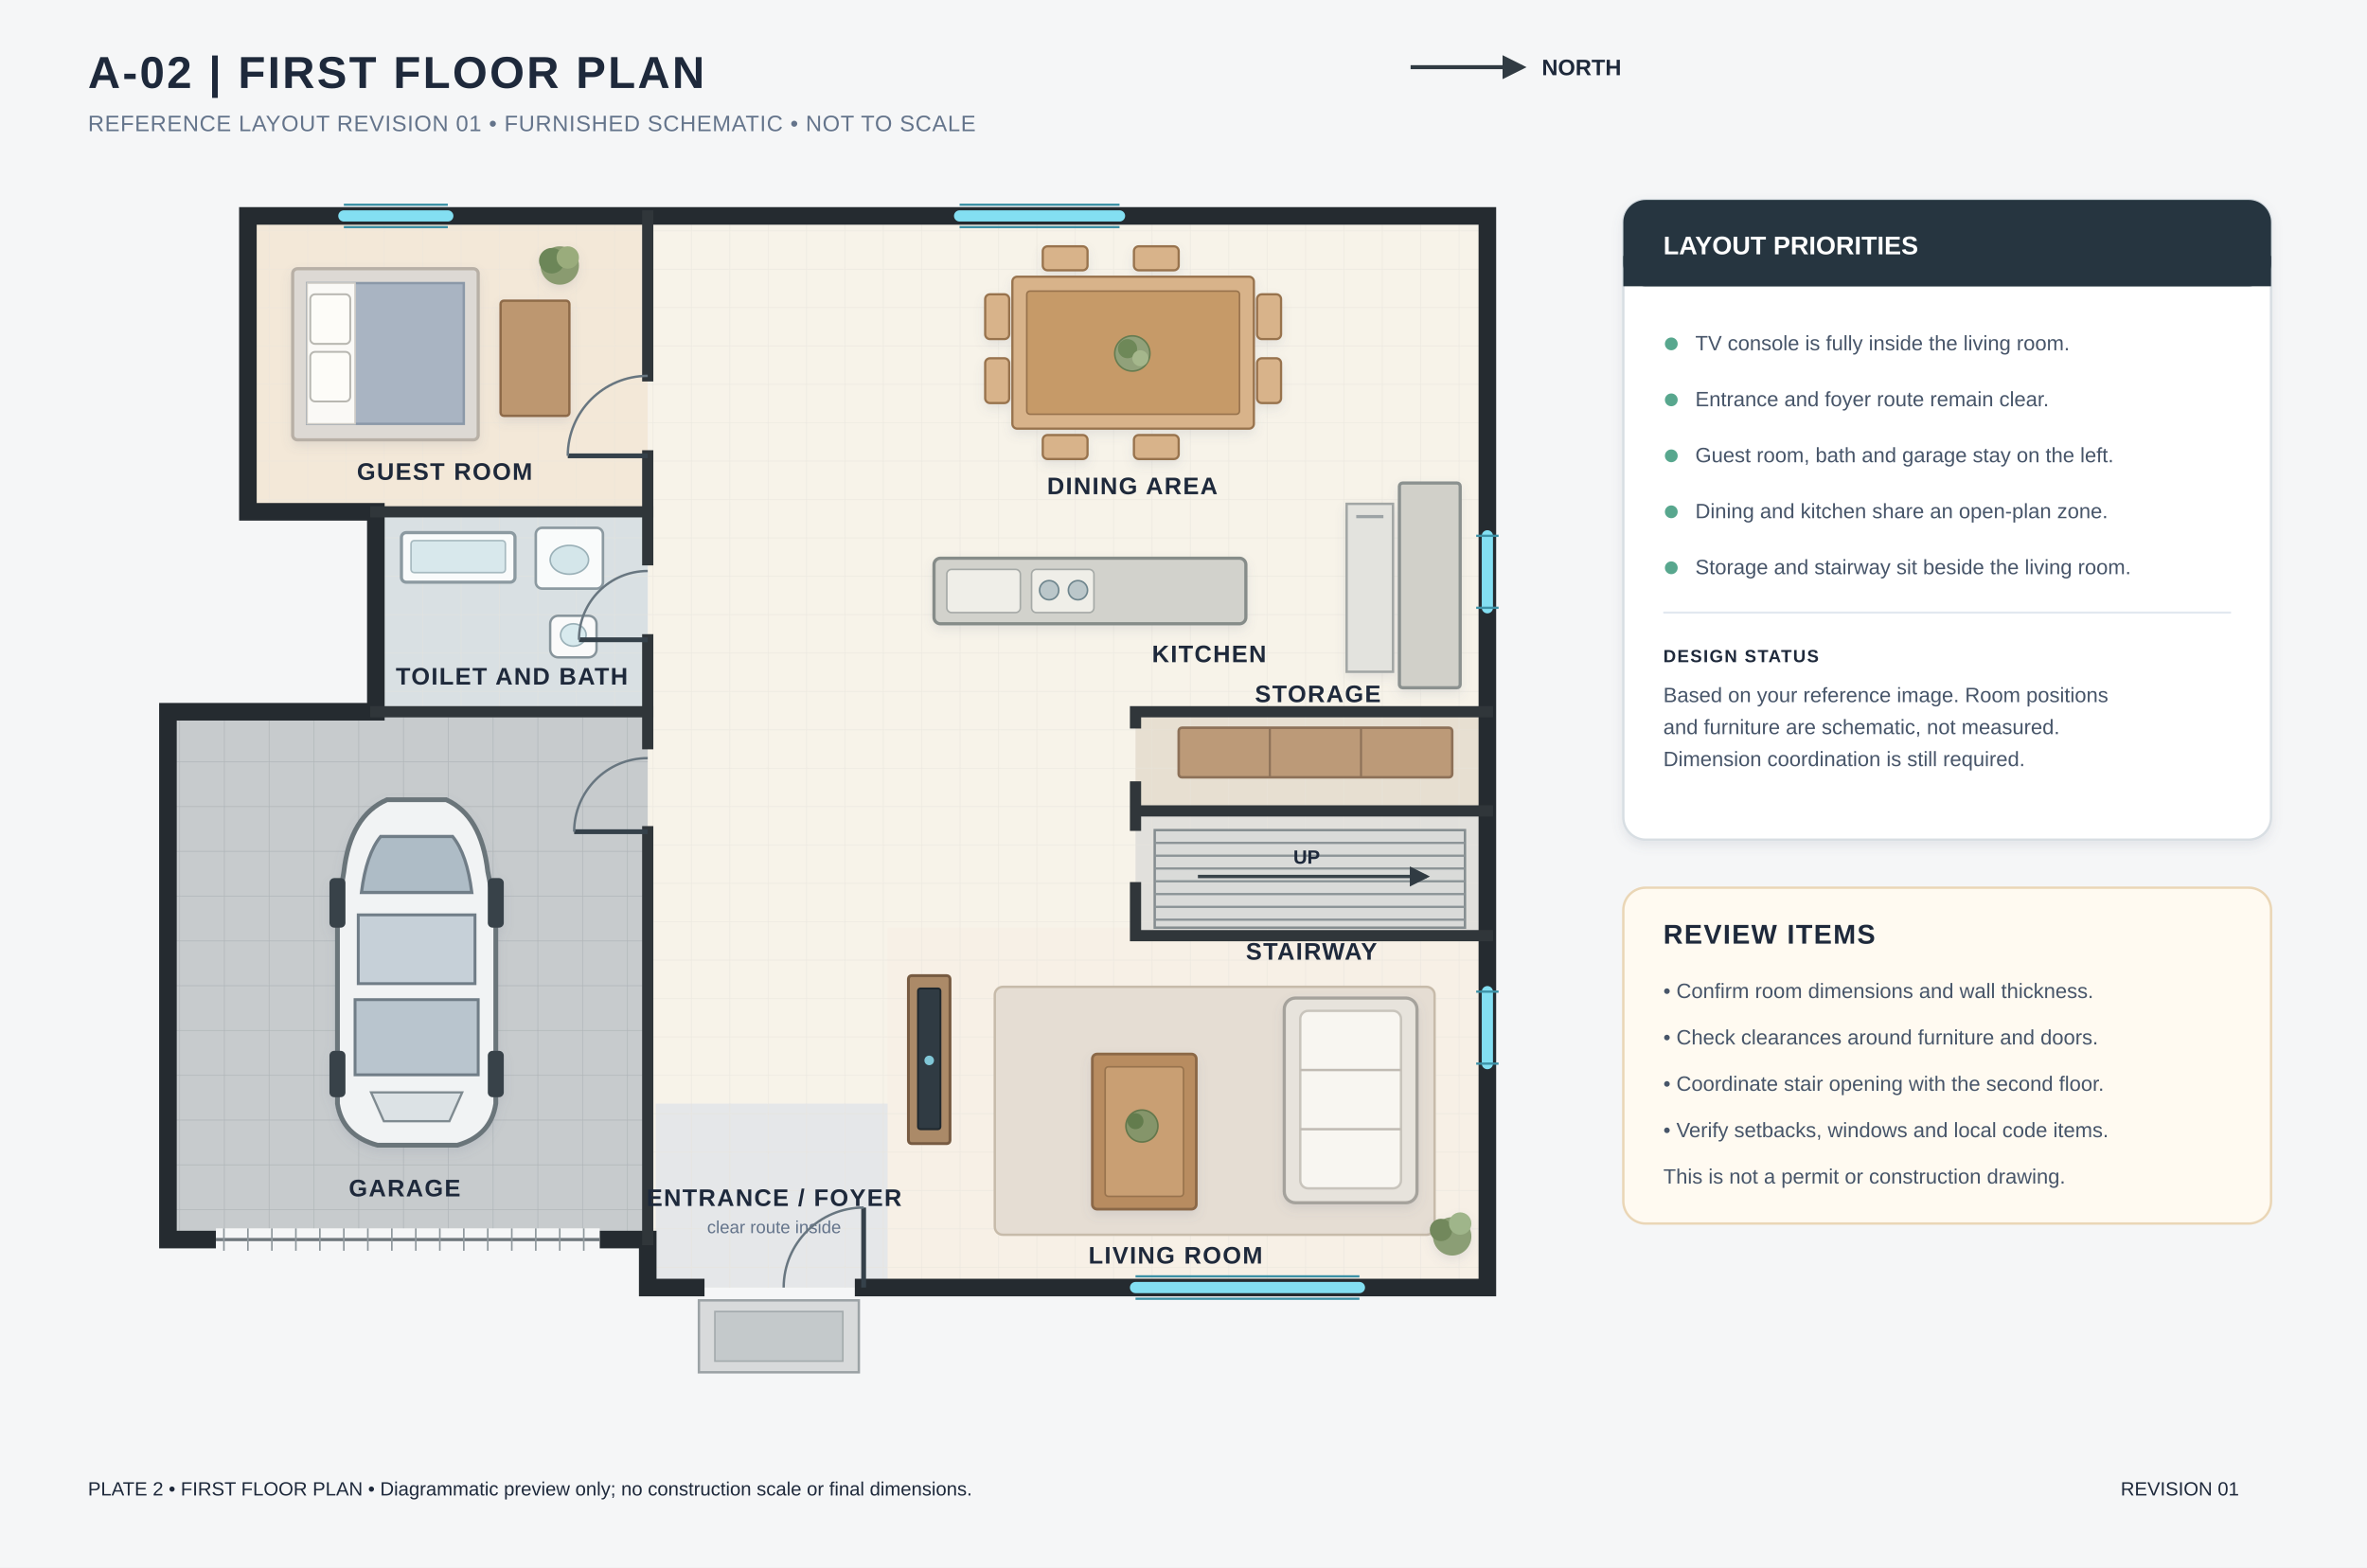
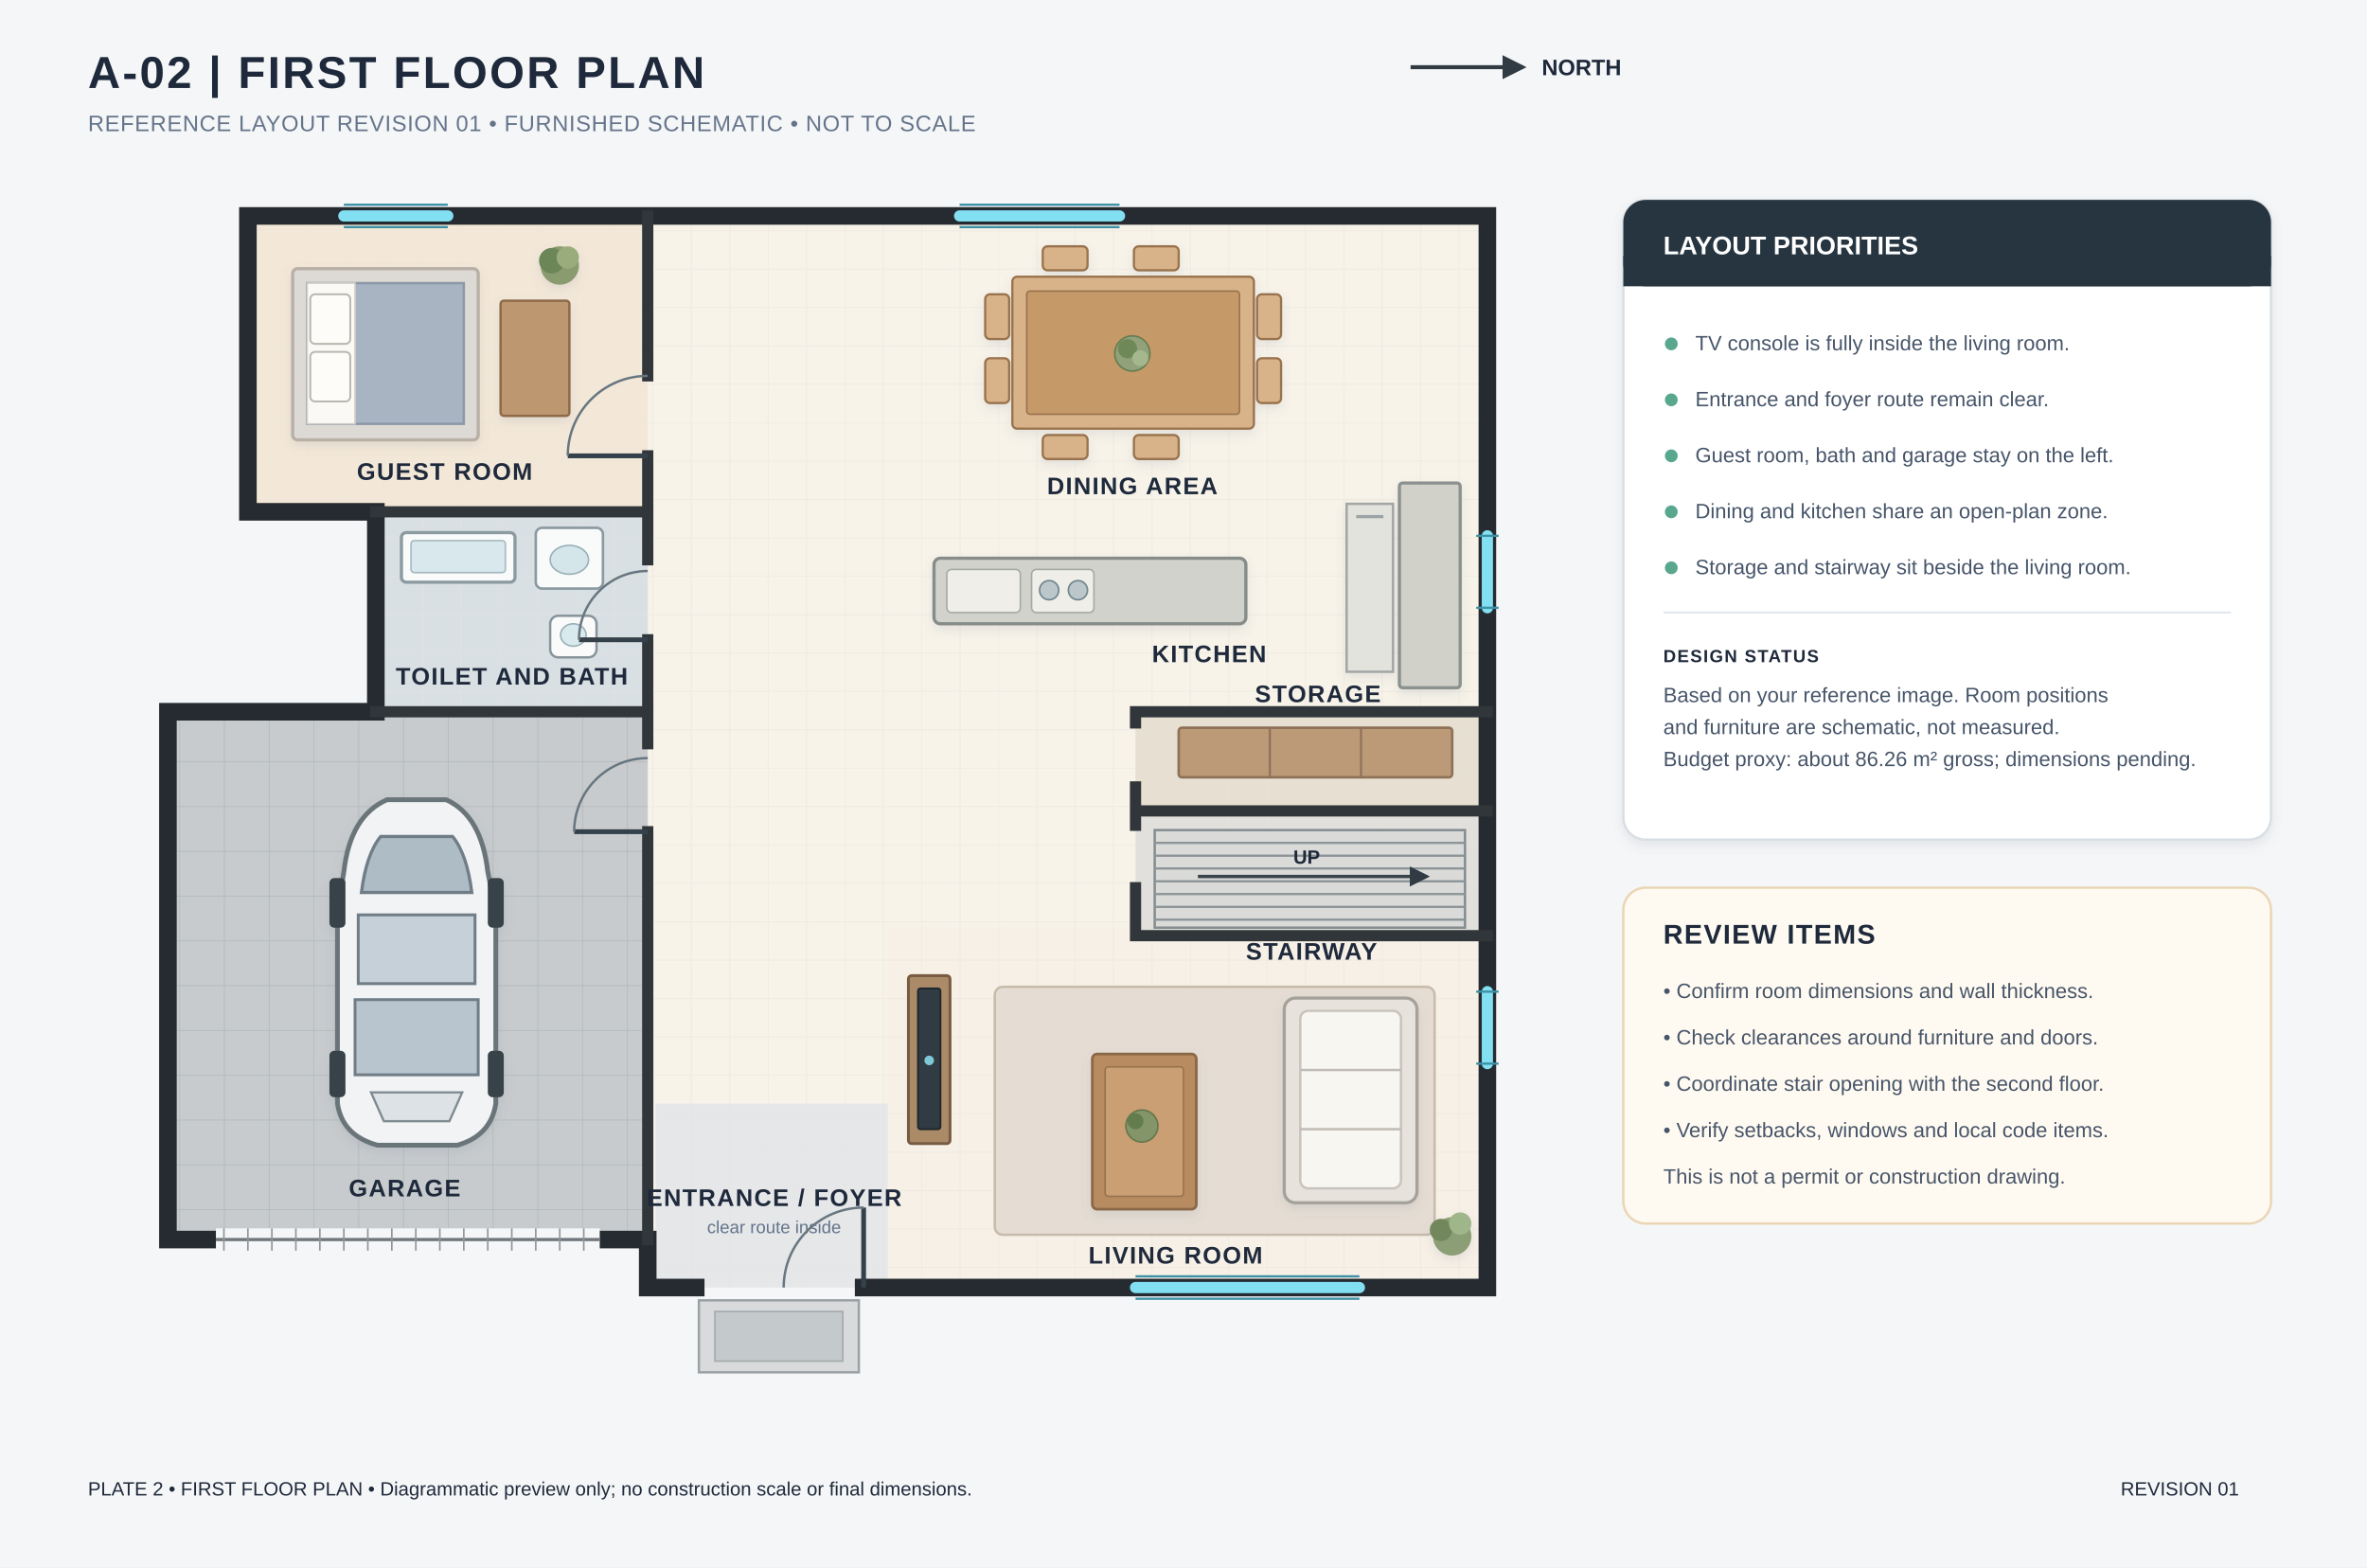
<svg xmlns="http://www.w3.org/2000/svg" width="1480" height="980" viewBox="0 0 1480 980" role="img" aria-labelledby="title desc">
  <defs>
    <pattern id="tile" width="24" height="24" patternUnits="userSpaceOnUse">
      <path d="M24 0H0V24" fill="none" stroke="#e7e4dc" stroke-width="0.8" />
    </pattern>
    <pattern id="garageTile" width="28" height="28" patternUnits="userSpaceOnUse">
      <path d="M28 0H0V28" fill="none" stroke="#aab0b4" stroke-width="0.8" />
    </pattern>
    <marker id="arrow" markerWidth="8" markerHeight="8" refX="5" refY="3" orient="auto">
      <path d="M0,0 L6,3 L0,6 Z" fill="#313b43" />
    </marker>
    <filter id="softShadow" x="-20%" y="-20%" width="140%" height="140%">
      <feDropShadow dx="0" dy="3" stdDeviation="3" flood-color="#64748b" flood-opacity=".14" />
    </filter>
    <style>
    text{font-family:Arial,Helvetica,sans-serif;fill:#1e293b}
    .sheetTitle{font-size:28px;font-weight:800;letter-spacing:1.4px}
    .sheetSub{font-size:14px;fill:#64748b;letter-spacing:.4px}
    .roomLabel{font-size:15px;font-weight:700;letter-spacing:.8px;text-anchor:middle}
    .roomSmall{font-size:11px;fill:#64748b;text-anchor:middle}
    .wall{fill:none;stroke:#252b30;stroke-width:11;stroke-linejoin:miter;stroke-linecap:square}
    .innerWall{fill:none;stroke:#30363a;stroke-width:7;stroke-linecap:square}
    .thinWall{fill:none;stroke:#475569;stroke-width:2}
    .window{fill:none;stroke:#83dff2;stroke-width:7;stroke-linecap:round}
    .windowFrame{fill:none;stroke:#3d91a6;stroke-width:1.4}
    .doorLeaf{fill:none;stroke:#35414a;stroke-width:3}
    .doorArc{fill:none;stroke:#687680;stroke-width:1.5}
    .furn{fill:#d8b38a;stroke:#98734d;stroke-width:1.4}
    .furnLight{fill:#fdfcf8;stroke:#b8b7b1;stroke-width:1.2}
    .smallNote{font-size:13px;fill:#475569}
    .panelHeading{font-size:17px;font-weight:800;letter-spacing:.8px}
    .panelText{font-size:13px;fill:#475569}
    .tag{font-size:11px;font-weight:700;letter-spacing:.8px}
    .lightText{fill:#ffffff}
  </style>
  </defs>
  <rect width="1480" height="980" fill="#f5f6f7" />
  <text x="55" y="55" class="sheetTitle">A-02  |  FIRST FLOOR PLAN</text>
  <text x="55" y="82" class="sheetSub">REFERENCE LAYOUT REVISION 01  •  FURNISHED SCHEMATIC  •  NOT TO SCALE</text>
  <g transform="translate(882 42)">
    <path d="M0 0H70" stroke="#303b43" stroke-width="2.5" marker-end="url(#arrow)" />
    <text x="82" y="5" font-size="14" font-weight="700">NORTH</text>
  </g>
  <rect x="405" y="135" width="525" height="670" fill="#f7f3e9" />
  <rect x="405" y="135" width="525" height="670" fill="url(#tile)" opacity=".7" />
  <rect x="155" y="135" width="250" height="185" fill="#f3e8d8" />
  <rect x="155" y="135" width="250" height="185" fill="url(#tile)" opacity=".45" />
  <rect x="235" y="320" width="170" height="125" fill="#d9e0e3" />
  <rect x="235" y="320" width="170" height="125" fill="url(#tile)" opacity=".5" />
  <rect x="105" y="445" width="300" height="330" fill="#c7cbcd" />
  <rect x="105" y="445" width="300" height="330" fill="url(#garageTile)" opacity=".8" />
  <rect x="410" y="690" width="150" height="115" fill="#e5e7e9" />
  <rect x="410" y="690" width="150" height="115" fill="url(#tile)" opacity=".8" />
  <rect x="555" y="580" width="375" height="225" fill="#f7f0e6" />
  <rect x="555" y="580" width="375" height="225" fill="url(#tile)" opacity=".7" />
  <rect x="710" y="445" width="220" height="62" fill="#e7dfd1" />
  <rect x="710" y="445" width="220" height="62" fill="url(#tile)" opacity=".5" />
  <rect x="710" y="507" width="220" height="78" fill="#e1e0dc" />
  <rect x="710" y="507" width="220" height="78" fill="url(#tile)" opacity=".5" />
  <path class="wall" d="M405 135 H930 V805 H540 M435 805 H405 V775 H105 V445 H235 V320 H155 V135 H405" />
  <path class="innerWall" d="M405 135 V235 M405 285 V350 M405 400 V465 M405 520 V775" />
  <path class="innerWall" d="M235 320 H405 M235 445 H405" />
  <path class="innerWall" d="M710 445 H930 M710 445 V452 M710 492 V507 H930 M710 507 V516 M710 555 V585 H930" />
  <g filter="url(#softShadow)">
    <rect x="183" y="168" width="116" height="107" rx="3" fill="#ddd9d4" stroke="#b8b0a6" stroke-width="2" />
    <rect x="192" y="177" width="98" height="88" fill="#a9b4c2" stroke="#8b98a8" stroke-width="1.5" />
    <rect x="192" y="177" width="30" height="88" fill="#faf9f6" stroke="#d1cec7" />
    <rect x="194" y="184" width="25" height="31" rx="3" class="furnLight" />
    <rect x="194" y="220" width="25" height="31" rx="3" class="furnLight" />
    <rect x="313" y="188" width="43" height="72" rx="2" fill="#bd976f" stroke="#8e6b49" stroke-width="1.5" />
    <circle cx="350" cy="166" r="12" fill="#8a9b70" />
    <circle cx="345" cy="163" r="8" fill="#6c8658" />
    <circle cx="355" cy="161" r="7" fill="#9aac7c" />
  </g>
  <text x="278" y="300" class="roomLabel">GUEST ROOM</text>
  <rect x="251" y="333" width="71" height="31" rx="3" fill="#f9fbfb" stroke="#8c9aa1" stroke-width="2" />
  <rect x="257" y="338" width="59" height="20" rx="2" fill="#d8e8ec" stroke="#a7bac0" />
  <rect x="335" y="330" width="42" height="38" rx="4" fill="#f9fbfb" stroke="#8c9aa1" stroke-width="1.6" />
  <ellipse cx="356" cy="350" rx="12" ry="9" fill="#d4e6ea" stroke="#9bb1b8" />
  <rect x="344" y="385" width="29" height="26" rx="5" fill="#fafafa" stroke="#87949b" stroke-width="1.5" />
  <ellipse cx="358.5" cy="397" rx="8" ry="7" fill="#d8eaee" stroke="#9bb1b8" />
  <text x="320" y="428" class="roomLabel" font-size="12">TOILET AND BATH</text>
  <g transform="translate(211 500)" filter="url(#softShadow)">
    <path d="M31 0 Q8 10 4 45 L0 70 L0 190 Q3 210 25 216 H75 Q96 210 99 190 V70 L94 45 Q90 10 68 0 Z" fill="#f1f3f4" stroke="#6b747a" stroke-width="3" />
    <path d="M27 23 Q18 34 15 58 H84 Q81 34 72 23 Z" fill="#aebcc6" stroke="#707d87" stroke-width="2" />
    <path d="M13 72 H86 V115 H13 Z" fill="#c6d0d8" stroke="#707d87" stroke-width="1.8" />
    <path d="M11 125 H88 V172 H11 Z" fill="#b9c5ce" stroke="#707d87" stroke-width="1.8" />
    <path d="M21 183 H78 L70 201 H29 Z" fill="#dce2e5" stroke="#7f8a90" stroke-width="1.4" />
    <rect x="-5" y="49" width="10" height="31" rx="3" fill="#39434a" />
    <rect x="94" y="49" width="10" height="31" rx="3" fill="#39434a" />
    <rect x="-5" y="157" width="10" height="29" rx="3" fill="#39434a" />
    <rect x="94" y="157" width="10" height="29" rx="3" fill="#39434a" />
  </g>
  <text x="253" y="748" class="roomLabel">GARAGE</text>
  <g filter="url(#softShadow)">
    <rect x="633" y="173" width="151" height="95" rx="3" class="furn" />
    <rect x="642" y="182" width="133" height="77" rx="2" fill="#c69a67" stroke="#98734d" />
    <rect x="616" y="184" width="15" height="28" rx="3" class="furn" />
    <rect x="616" y="224" width="15" height="28" rx="3" class="furn" />
    <rect x="786" y="184" width="15" height="28" rx="3" class="furn" />
    <rect x="786" y="224" width="15" height="28" rx="3" class="furn" />
    <rect x="652" y="154" width="28" height="15" rx="3" class="furn" />
    <rect x="709" y="154" width="28" height="15" rx="3" class="furn" />
    <rect x="652" y="272" width="28" height="15" rx="3" class="furn" />
    <rect x="709" y="272" width="28" height="15" rx="3" class="furn" />
    <circle cx="708" cy="221" r="11" fill="#91a17a" stroke="#667c51" />
    <circle cx="705" cy="218" r="6" fill="#6e8858" />
    <circle cx="713" cy="224" r="5" fill="#a5b78c" />
  </g>
  <text x="708" y="309" class="roomLabel">DINING AREA</text>
  <g filter="url(#softShadow)">
    <rect x="875" y="302" width="38" height="128" rx="2" fill="#d1d0c9" stroke="#8b918f" stroke-width="2" />
    <rect x="584" y="349" width="195" height="41" rx="4" fill="#d2d2cc" stroke="#868c89" stroke-width="2" />
    <rect x="592" y="356" width="46" height="27" rx="3" fill="#efeee8" stroke="#a6aaa7" />
    <rect x="645" y="356" width="39" height="27" rx="3" fill="#efeee8" stroke="#a6aaa7" />
    <circle cx="656" cy="369" r="6" fill="#bbc7ca" stroke="#6e858d" />
    <circle cx="674" cy="369" r="6" fill="#bbc7ca" stroke="#6e858d" />
    <rect x="842" y="315" width="29" height="105" fill="#e3e3de" stroke="#a2a6a5" stroke-width="1.5" />
    <line x1="848" y1="323" x2="865" y2="323" stroke="#9ca3a5" stroke-width="2" />
  </g>
  <text x="756" y="414" class="roomLabel">KITCHEN</text>
  <rect x="737" y="455" width="171" height="31" rx="2" fill="#bc9a78" stroke="#8d7158" stroke-width="1.6" />
  <path d="M794 455V486 M851 455V486" stroke="#8d7158" stroke-width="1.3" />
  <text x="824" y="439" class="roomLabel" font-size="13">STORAGE</text>
  <g>
    <rect x="722" y="519" width="194" height="61" fill="#dadbd9" stroke="#858d90" stroke-width="1.5" />
    <path d="M722 527H916 M722 535H916 M722 543H916 M722 551H916 M722 559H916 M722 567H916 M722 575H916" stroke="#8c9497" stroke-width="1.4" />
    <path d="M749 548H892" stroke="#38434a" stroke-width="2.1" marker-end="url(#arrow)" />
    <text x="817" y="540" font-size="12" font-weight="700" text-anchor="middle">UP</text>
  </g>
  <text x="820" y="600" class="roomLabel" font-size="13">STAIRWAY</text>
  <rect x="622" y="617" width="275" height="155" rx="5" fill="#e5ddd3" stroke="#c7bbaa" stroke-width="1.5" />
  <g id="tv-console" data-room="living-room" aria-label="TV console located inside the living room away from the entrance">
    <rect x="568" y="610" width="26" height="105" rx="2" fill="#ab8a68" stroke="#775b42" stroke-width="1.8" />
    <rect x="574" y="618" width="14" height="88" rx="1.5" fill="#303b43" stroke="#1f282e" stroke-width="1.2" />
    <circle cx="581" cy="663" r="3" fill="#80c7d7" />
  </g>
  <g filter="url(#softShadow)">
    <rect x="803" y="624" width="83" height="128" rx="7" fill="#e7e3dc" stroke="#a5a29c" stroke-width="2" />
    <rect x="813" y="632" width="63" height="111" rx="5" fill="#f8f6f1" stroke="#c8c4bc" stroke-width="1.5" />
    <path d="M813 669H876 M813 706H876" stroke="#c0bbb3" stroke-width="1.5" />
    <rect x="683" y="659" width="65" height="97" rx="3" fill="#b88c60" stroke="#8b6847" stroke-width="1.7" />
    <rect x="691" y="667" width="49" height="81" rx="2" fill="#c99f73" stroke="#98734d" />
    <circle cx="714" cy="704" r="10" fill="#85956a" stroke="#64774c" />
    <circle cx="710" cy="701" r="5" fill="#637c4e" />
    <circle cx="908" cy="773" r="12" fill="#8b9e74" />
    <circle cx="901" cy="769" r="7" fill="#72885b" />
    <circle cx="913" cy="765" r="7" fill="#9fb58a" />
  </g>
  <text x="735" y="790" class="roomLabel">LIVING ROOM</text>
  <rect x="437" y="813" width="100" height="45" fill="#d8dadb" stroke="#9ba2a5" stroke-width="1.5" />
  <rect x="447" y="820" width="80" height="31" fill="#c4c9cb" stroke="#a4abad" />
  <text x="484" y="754" class="roomLabel" font-size="13">ENTRANCE / FOYER</text>
  <text x="484" y="771" class="roomSmall">clear route inside</text>
  <g id="guest-room-door" data-room-door="guest-room">
    <path d="M405 285 L355 285" class="doorLeaf" />
    <path d="M355 285 A50 50 0 0 1 405 235" class="doorArc" />
  </g>
  <g id="bath-door" data-room-door="toilet-and-bath">
    <path d="M405 400 L362 400" class="doorLeaf" />
    <path d="M362 400 A43 43 0 0 1 405 357" class="doorArc" />
  </g>
  <g id="garage-access-door" data-room-door="garage">
    <path d="M405 520 L359 520" class="doorLeaf" />
    <path d="M359 520 A46 46 0 0 1 405 474" class="doorArc" />
  </g>
  <g id="main-entry-door" data-room-door="entrance-foyer">
    <path d="M540 805 L540 755" class="doorLeaf" />
    <path d="M540 755 A50 50 0 0 0 490 805" class="doorArc" />
  </g>
  <g class="window">
    <path d="M215 135H280 M600 135H700 M930 335V380 M930 620V665 M710 805H850" />
  </g>
  <g class="windowFrame">
    <path d="M215 128H280 M215 142H280 M600 128H700 M600 142H700 M923 335H937 M923 380H937 M923 620H937 M923 665H937 M710 798H850 M710 812H850" />
  </g>
  <path d="M135 775H375" stroke="#f5f6f7" stroke-width="14" />
  <path d="M135 775H375" stroke="#6f777c" stroke-width="2" />
  <path d="M140 768V782 M155 768V782 M170 768V782 M185 768V782 M200 768V782 M215 768V782 M230 768V782 M245 768V782 M260 768V782 M275 768V782 M290 768V782 M305 768V782 M320 768V782 M335 768V782 M350 768V782 M365 768V782" stroke="#8e979c" stroke-width="1" />
  <g filter="url(#softShadow)">
    <rect x="1015" y="125" width="405" height="400" rx="14" fill="#ffffff" stroke="#d8dee3" stroke-width="1.5" />
    <rect x="1015" y="125" width="405" height="54" rx="14" fill="#263640" />
    <rect x="1015" y="160" width="405" height="19" fill="#263640" />
  </g>
  <text x="1040" y="159" class="lightText" font-size="16" font-weight="800">LAYOUT PRIORITIES</text>
  <circle cx="1045" cy="215" r="4" fill="#58a78e" />
  <text x="1060" y="219" class="panelText">TV console is fully inside the living room.</text>
  <circle cx="1045" cy="250" r="4" fill="#58a78e" />
  <text x="1060" y="254" class="panelText">Entrance and foyer route remain clear.</text>
  <circle cx="1045" cy="285" r="4" fill="#58a78e" />
  <text x="1060" y="289" class="panelText">Guest room, bath and garage stay on the left.</text>
  <circle cx="1045" cy="320" r="4" fill="#58a78e" />
  <text x="1060" y="324" class="panelText">Dining and kitchen share an open-plan zone.</text>
  <circle cx="1045" cy="355" r="4" fill="#58a78e" />
  <text x="1060" y="359" class="panelText">Storage and stairway sit beside the living room.</text>
  <path d="M1040 383H1395" stroke="#e2e8f0" stroke-width="1.3" />
  <text x="1040" y="414" class="tag" fill="#334155">DESIGN STATUS</text>
  <text x="1040" y="439" class="panelText">Based on your reference image. Room positions</text>
  <text x="1040" y="459" class="panelText">and furniture are schematic, not measured.</text>
-   <text x="1040" y="479" class="panelText">Dimension coordination is still required.</text>
+   <text x="1040" y="479" class="panelText">Budget proxy: about 86.26 m² gross; dimensions pending.</text>
  <g>
    <rect x="1015" y="555" width="405" height="210" rx="14" fill="#fffaf1" stroke="#ead6b6" stroke-width="1.5" />
    <text x="1040" y="590" class="panelHeading" fill="#8a5b23">REVIEW ITEMS</text>
    <text x="1040" y="624" class="panelText">• Confirm room dimensions and wall thickness.</text>
    <text x="1040" y="653" class="panelText">• Check clearances around furniture and doors.</text>
    <text x="1040" y="682" class="panelText">• Coordinate stair opening with the second floor.</text>
    <text x="1040" y="711" class="panelText">• Verify setbacks, windows and local code items.</text>
    <text x="1040" y="740" class="panelText">This is not a permit or construction drawing.</text>
  </g>
  <text x="55" y="935" font-size="12" fill="#64748b">PLATE 2  •  FIRST FLOOR PLAN  •  Diagrammatic preview only; no construction scale or final dimensions.</text>
  <text x="1400" y="935" text-anchor="end" font-size="12" fill="#64748b">REVISION 01</text>
</svg>
